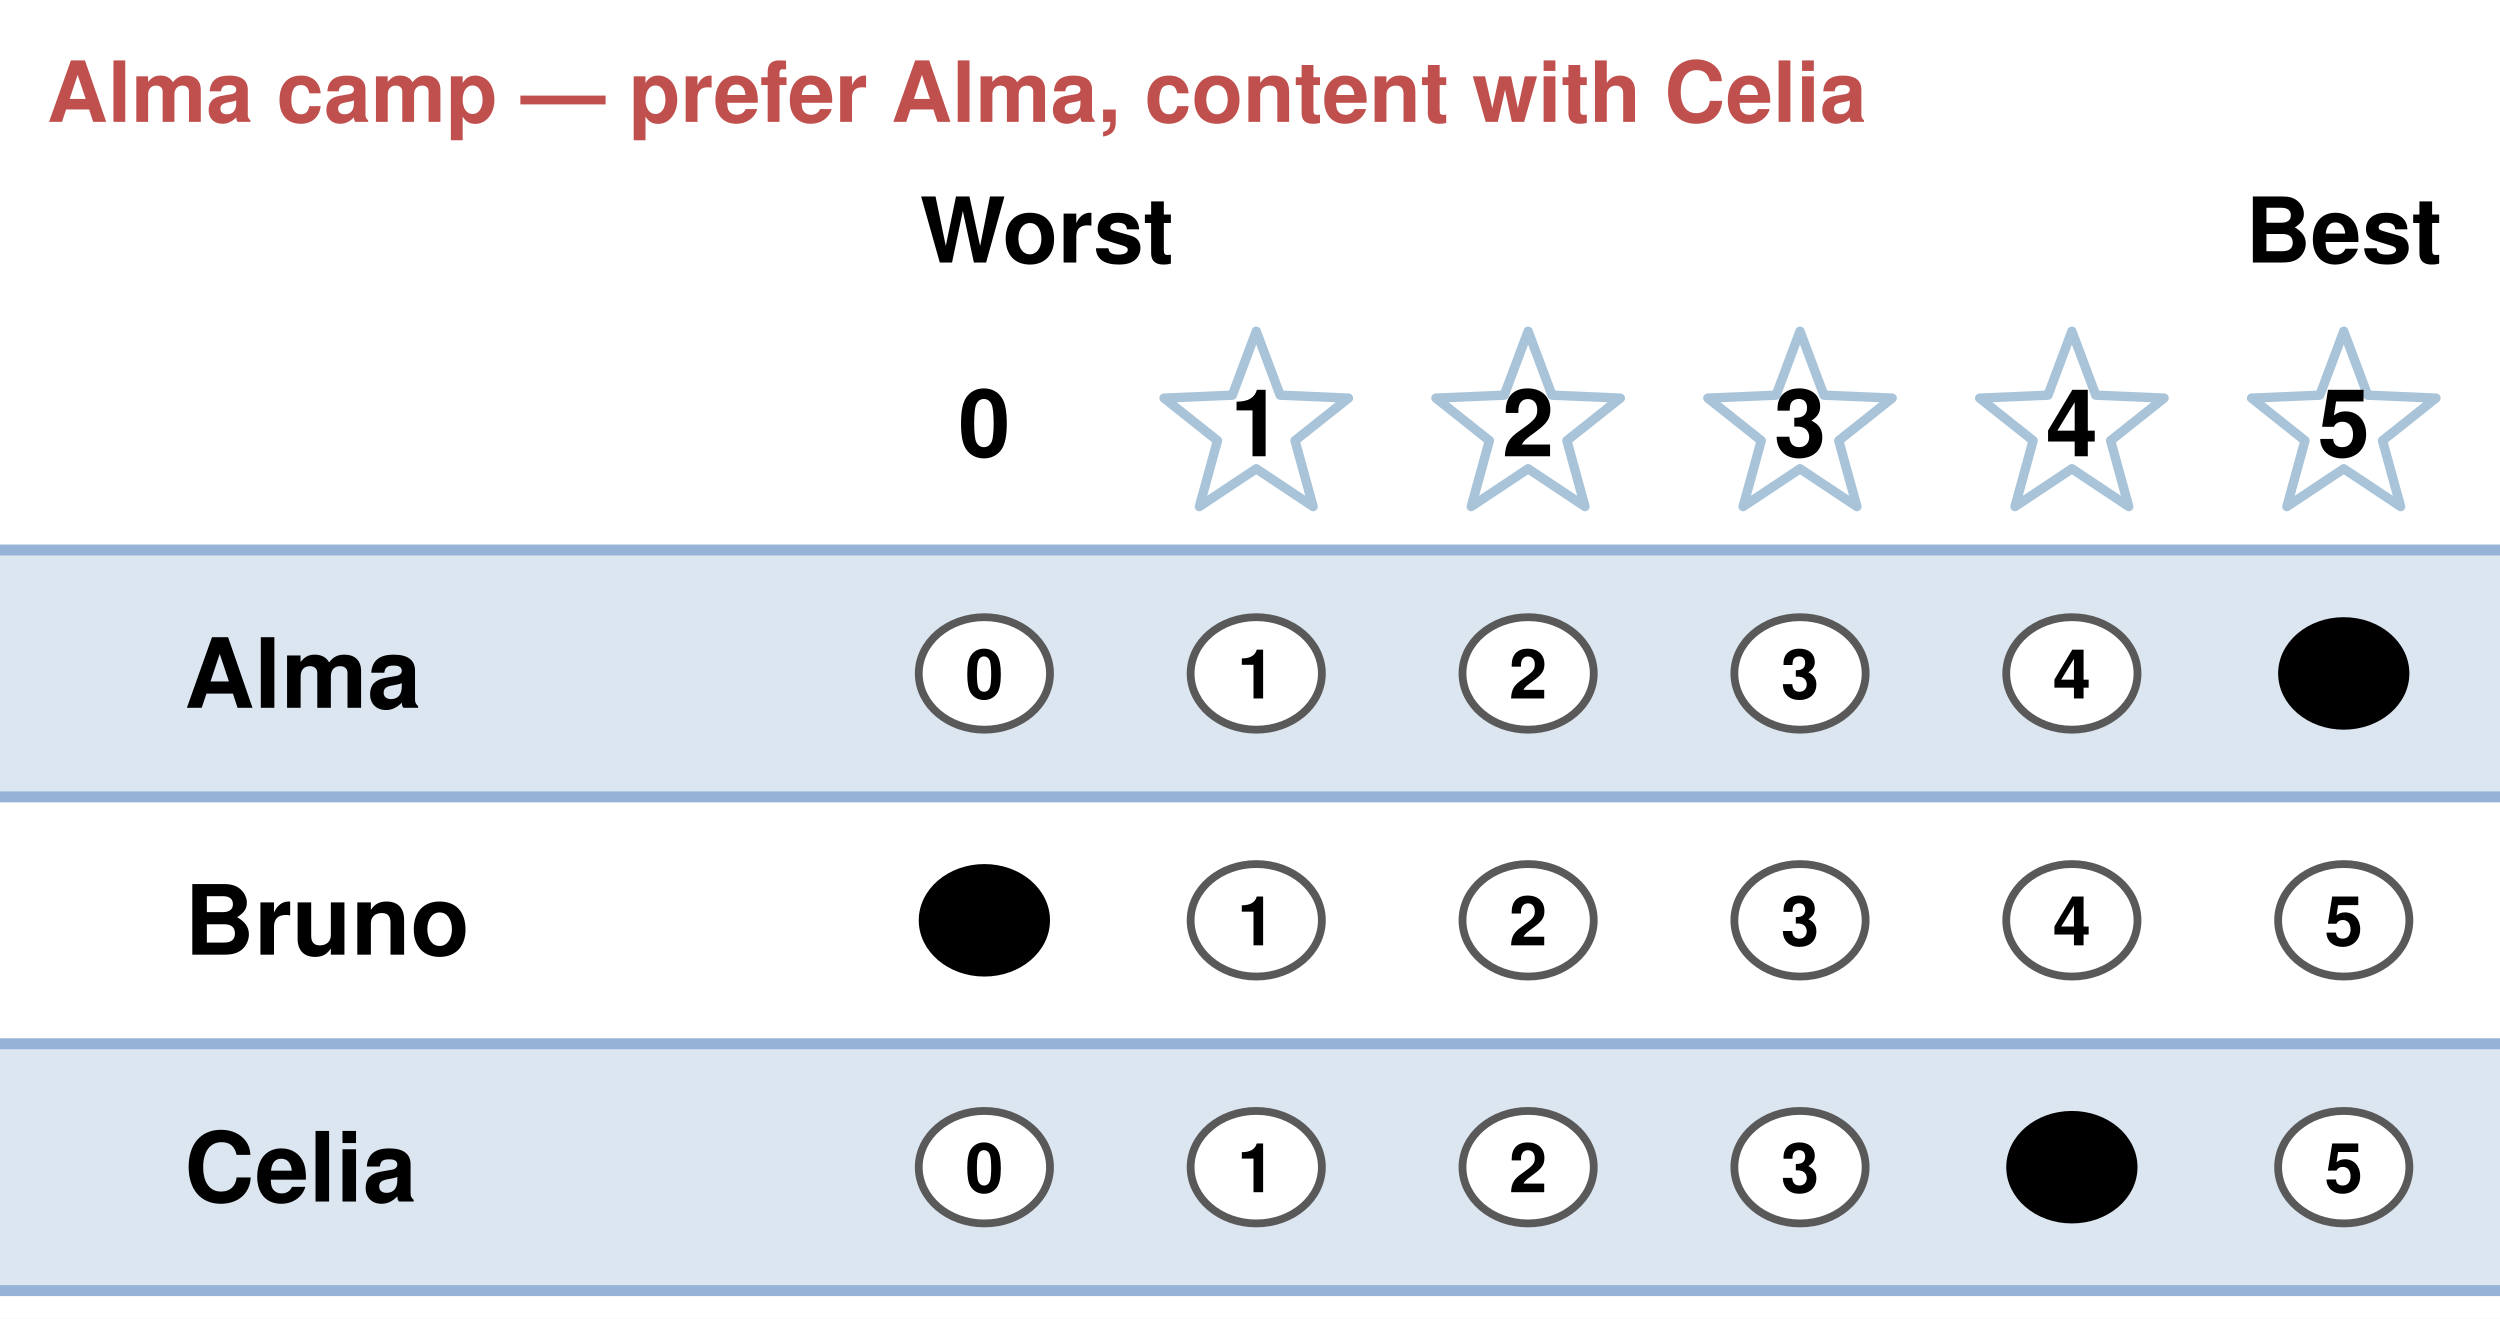
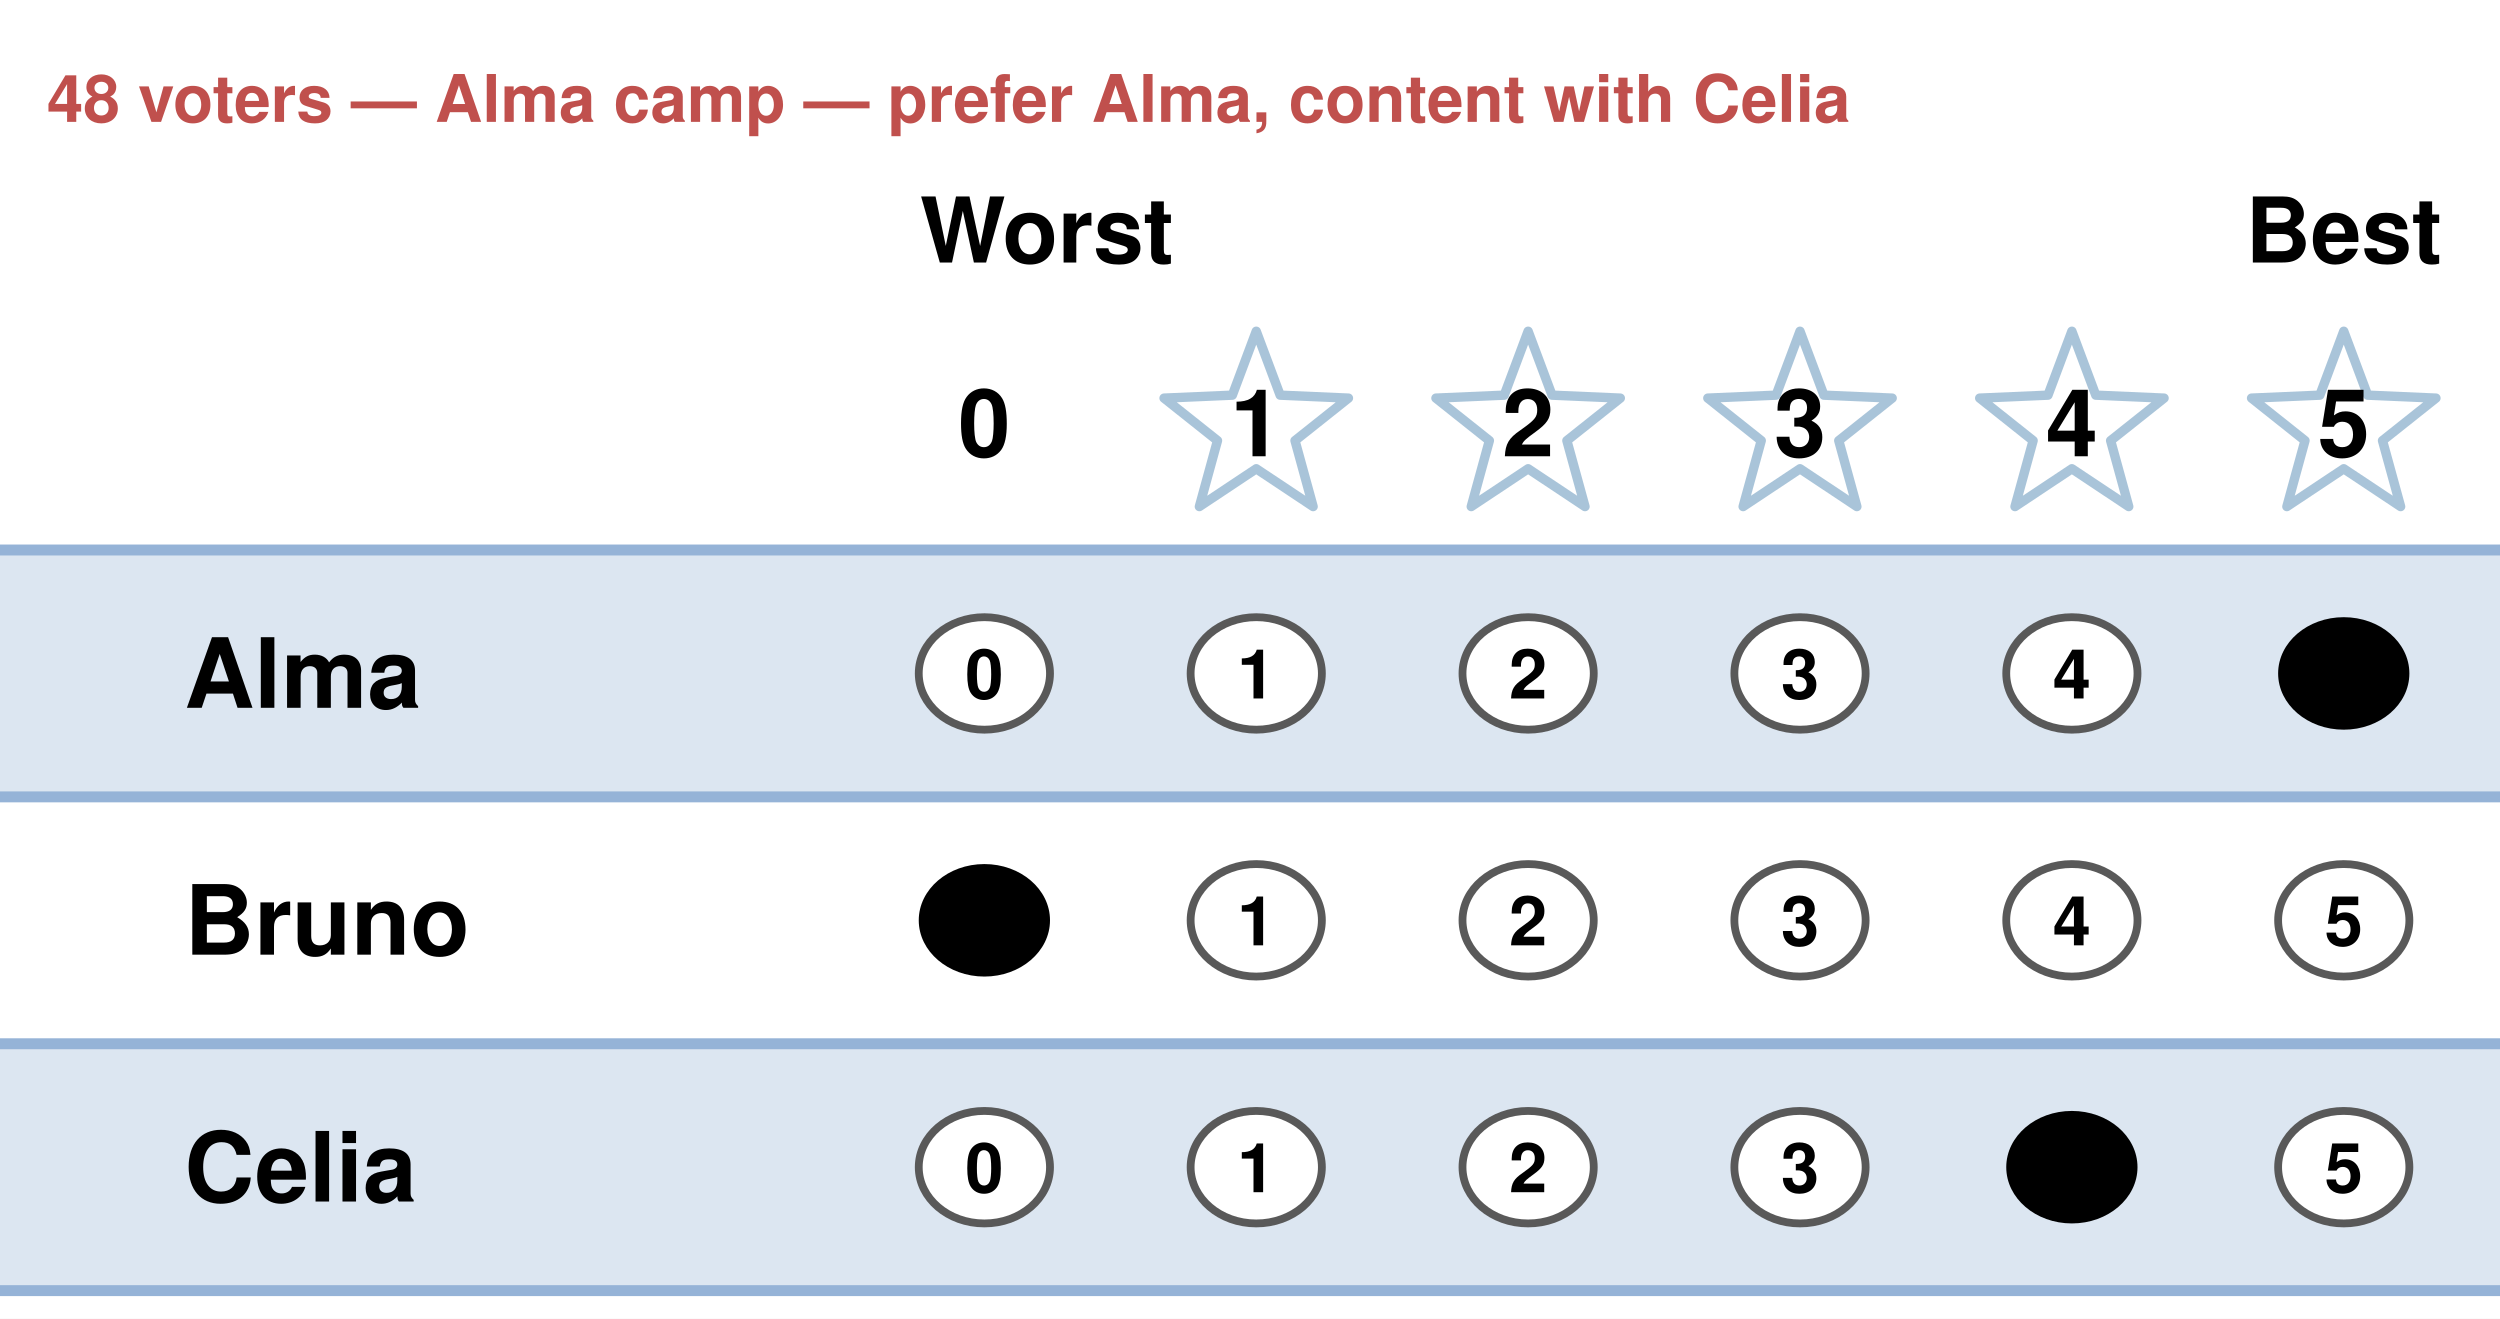
<svg xmlns="http://www.w3.org/2000/svg" viewBox="0 0 1600 844" width="1600" height="844">
  <rect width="1600" height="844" fill="#FFFFFF" />
-   <text x="30" y="78" font-family="Arial Black, Arial Bold, Helvetica, sans-serif" font-size="54" font-weight="bold" fill="#C0504D">Alma camp — prefer Alma, content with Celia</text>
+   <text x="30" y="78" font-family="Arial Black, Arial Bold, Helvetica, sans-serif" font-size="42" font-weight="bold" fill="#C0504D">48 voters — Alma camp — prefer Alma, content with Celia</text>
  <text x="670" y="168" font-family="Arial Black, Arial Bold, Helvetica, sans-serif" font-size="58" font-weight="bold" fill="#000000" text-anchor="middle">Worst</text>
  <text x="1500" y="168" font-family="Arial Black, Arial Bold, Helvetica, sans-serif" font-size="58" font-weight="bold" fill="#000000" text-anchor="middle">Best</text>
  <text x="630" y="292" font-family="Arial Black, Arial Bold, Helvetica, sans-serif" font-size="60" font-weight="bold" fill="#000000" text-anchor="middle">0</text>
  <path d="M804.0,212.0L819.3,252.9L863.0,254.8L828.8,282.0L840.4,324.2L804.0,300.0L767.6,324.2L779.2,282.0L745.0,254.8L788.7,252.9Z" fill="none" stroke="#A9C4D9" stroke-width="6" stroke-linejoin="round" />
  <text x="804" y="292" font-family="Arial Black, Arial Bold, Helvetica, sans-serif" font-size="60" font-weight="bold" fill="#000000" text-anchor="middle">1</text>
  <path d="M978.0,212.0L993.3,252.9L1037.0,254.8L1002.8,282.0L1014.4,324.2L978.0,300.0L941.6,324.2L953.2,282.0L919.0,254.8L962.7,252.9Z" fill="none" stroke="#A9C4D9" stroke-width="6" stroke-linejoin="round" />
  <text x="978" y="292" font-family="Arial Black, Arial Bold, Helvetica, sans-serif" font-size="60" font-weight="bold" fill="#000000" text-anchor="middle">2</text>
  <path d="M1152.0,212.0L1167.3,252.9L1211.0,254.8L1176.8,282.0L1188.4,324.2L1152.0,300.0L1115.6,324.2L1127.2,282.0L1093.0,254.8L1136.7,252.9Z" fill="none" stroke="#A9C4D9" stroke-width="6" stroke-linejoin="round" />
  <text x="1152" y="292" font-family="Arial Black, Arial Bold, Helvetica, sans-serif" font-size="60" font-weight="bold" fill="#000000" text-anchor="middle">3</text>
  <path d="M1326.0,212.0L1341.3,252.9L1385.0,254.8L1350.8,282.0L1362.4,324.2L1326.0,300.0L1289.6,324.2L1301.2,282.0L1267.0,254.8L1310.7,252.9Z" fill="none" stroke="#A9C4D9" stroke-width="6" stroke-linejoin="round" />
  <text x="1326" y="292" font-family="Arial Black, Arial Bold, Helvetica, sans-serif" font-size="60" font-weight="bold" fill="#000000" text-anchor="middle">4</text>
  <path d="M1500.0,212.0L1515.3,252.9L1559.0,254.8L1524.8,282.0L1536.4,324.2L1500.0,300.0L1463.6,324.2L1475.2,282.0L1441.0,254.8L1484.7,252.9Z" fill="none" stroke="#A9C4D9" stroke-width="6" stroke-linejoin="round" />
  <text x="1500" y="292" font-family="Arial Black, Arial Bold, Helvetica, sans-serif" font-size="60" font-weight="bold" fill="#000000" text-anchor="middle">5</text>
  <rect x="0" y="352" width="1600" height="158" fill="#DCE6F1" />
  <line x1="0" y1="352" x2="1600" y2="352" stroke="#95B3D7" stroke-width="7" />
  <text x="118" y="453.0" font-family="Arial Black, Arial Bold, Helvetica, sans-serif" font-size="62" font-weight="bold" fill="#000000">Alma</text>
  <ellipse cx="630" cy="431.0" rx="42" ry="36" fill="#FFFFFF" stroke="#595959" stroke-width="5" />
  <text x="630" y="447.0" font-family="Arial Black, Arial Bold, Helvetica, sans-serif" font-size="44" font-weight="bold" fill="#000000" text-anchor="middle">0</text>
  <ellipse cx="804" cy="431.0" rx="42" ry="36" fill="#FFFFFF" stroke="#595959" stroke-width="5" />
  <text x="804" y="447.0" font-family="Arial Black, Arial Bold, Helvetica, sans-serif" font-size="44" font-weight="bold" fill="#000000" text-anchor="middle">1</text>
  <ellipse cx="978" cy="431.0" rx="42" ry="36" fill="#FFFFFF" stroke="#595959" stroke-width="5" />
  <text x="978" y="447.0" font-family="Arial Black, Arial Bold, Helvetica, sans-serif" font-size="44" font-weight="bold" fill="#000000" text-anchor="middle">2</text>
  <ellipse cx="1152" cy="431.0" rx="42" ry="36" fill="#FFFFFF" stroke="#595959" stroke-width="5" />
  <text x="1152" y="447.0" font-family="Arial Black, Arial Bold, Helvetica, sans-serif" font-size="44" font-weight="bold" fill="#000000" text-anchor="middle">3</text>
  <ellipse cx="1326" cy="431.0" rx="42" ry="36" fill="#FFFFFF" stroke="#595959" stroke-width="5" />
  <text x="1326" y="447.0" font-family="Arial Black, Arial Bold, Helvetica, sans-serif" font-size="44" font-weight="bold" fill="#000000" text-anchor="middle">4</text>
  <ellipse cx="1500" cy="431.0" rx="42" ry="36" fill="#000000" />
  <line x1="0" y1="510" x2="1600" y2="510" stroke="#95B3D7" stroke-width="7" />
  <text x="118" y="611.0" font-family="Arial Black, Arial Bold, Helvetica, sans-serif" font-size="62" font-weight="bold" fill="#000000">Bruno</text>
  <ellipse cx="630" cy="589.0" rx="42" ry="36" fill="#000000" />
  <ellipse cx="804" cy="589.0" rx="42" ry="36" fill="#FFFFFF" stroke="#595959" stroke-width="5" />
  <text x="804" y="605.0" font-family="Arial Black, Arial Bold, Helvetica, sans-serif" font-size="44" font-weight="bold" fill="#000000" text-anchor="middle">1</text>
  <ellipse cx="978" cy="589.0" rx="42" ry="36" fill="#FFFFFF" stroke="#595959" stroke-width="5" />
  <text x="978" y="605.0" font-family="Arial Black, Arial Bold, Helvetica, sans-serif" font-size="44" font-weight="bold" fill="#000000" text-anchor="middle">2</text>
  <ellipse cx="1152" cy="589.0" rx="42" ry="36" fill="#FFFFFF" stroke="#595959" stroke-width="5" />
  <text x="1152" y="605.0" font-family="Arial Black, Arial Bold, Helvetica, sans-serif" font-size="44" font-weight="bold" fill="#000000" text-anchor="middle">3</text>
  <ellipse cx="1326" cy="589.0" rx="42" ry="36" fill="#FFFFFF" stroke="#595959" stroke-width="5" />
  <text x="1326" y="605.0" font-family="Arial Black, Arial Bold, Helvetica, sans-serif" font-size="44" font-weight="bold" fill="#000000" text-anchor="middle">4</text>
  <ellipse cx="1500" cy="589.0" rx="42" ry="36" fill="#FFFFFF" stroke="#595959" stroke-width="5" />
  <text x="1500" y="605.0" font-family="Arial Black, Arial Bold, Helvetica, sans-serif" font-size="44" font-weight="bold" fill="#000000" text-anchor="middle">5</text>
  <rect x="0" y="668" width="1600" height="158" fill="#DCE6F1" />
  <line x1="0" y1="668" x2="1600" y2="668" stroke="#95B3D7" stroke-width="7" />
  <text x="118" y="769.0" font-family="Arial Black, Arial Bold, Helvetica, sans-serif" font-size="62" font-weight="bold" fill="#000000">Celia</text>
  <ellipse cx="630" cy="747.0" rx="42" ry="36" fill="#FFFFFF" stroke="#595959" stroke-width="5" />
  <text x="630" y="763.0" font-family="Arial Black, Arial Bold, Helvetica, sans-serif" font-size="44" font-weight="bold" fill="#000000" text-anchor="middle">0</text>
  <ellipse cx="804" cy="747.0" rx="42" ry="36" fill="#FFFFFF" stroke="#595959" stroke-width="5" />
  <text x="804" y="763.0" font-family="Arial Black, Arial Bold, Helvetica, sans-serif" font-size="44" font-weight="bold" fill="#000000" text-anchor="middle">1</text>
  <ellipse cx="978" cy="747.0" rx="42" ry="36" fill="#FFFFFF" stroke="#595959" stroke-width="5" />
  <text x="978" y="763.0" font-family="Arial Black, Arial Bold, Helvetica, sans-serif" font-size="44" font-weight="bold" fill="#000000" text-anchor="middle">2</text>
  <ellipse cx="1152" cy="747.0" rx="42" ry="36" fill="#FFFFFF" stroke="#595959" stroke-width="5" />
  <text x="1152" y="763.0" font-family="Arial Black, Arial Bold, Helvetica, sans-serif" font-size="44" font-weight="bold" fill="#000000" text-anchor="middle">3</text>
  <ellipse cx="1326" cy="747.0" rx="42" ry="36" fill="#000000" />
  <ellipse cx="1500" cy="747.0" rx="42" ry="36" fill="#FFFFFF" stroke="#595959" stroke-width="5" />
  <text x="1500" y="763.0" font-family="Arial Black, Arial Bold, Helvetica, sans-serif" font-size="44" font-weight="bold" fill="#000000" text-anchor="middle">5</text>
  <line x1="0" y1="826" x2="1600" y2="826" stroke="#95B3D7" stroke-width="7" />
</svg>
